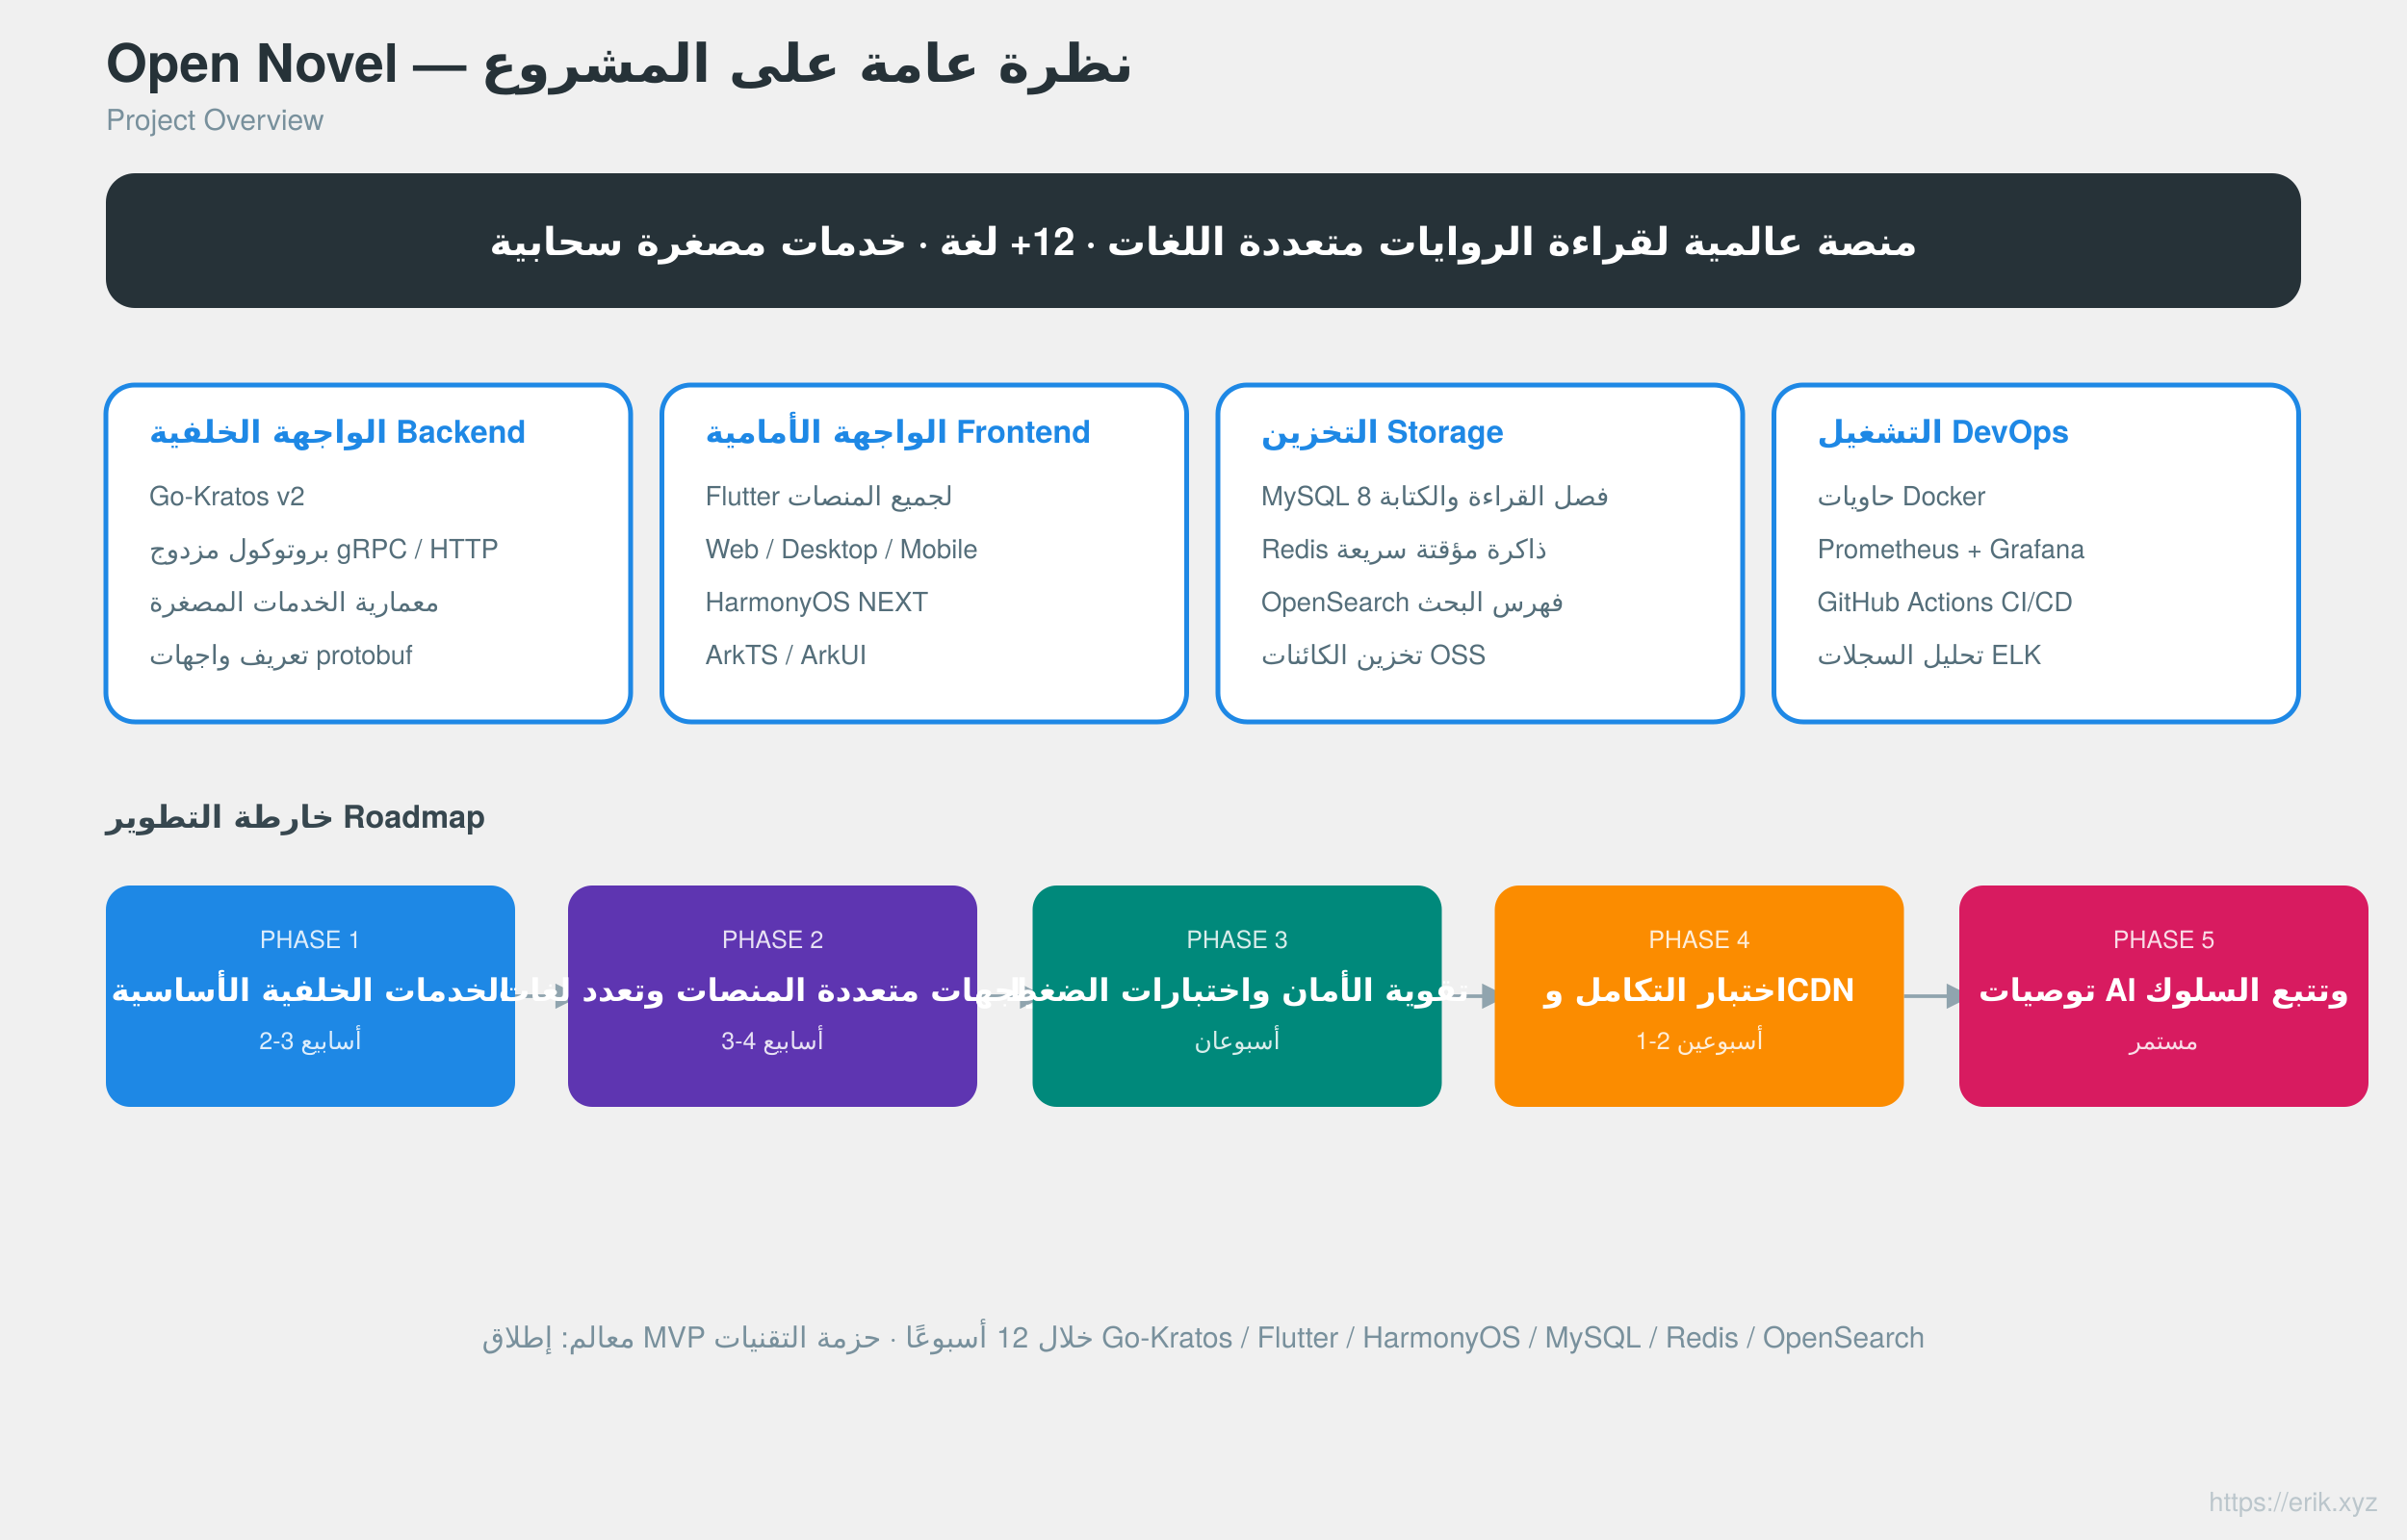
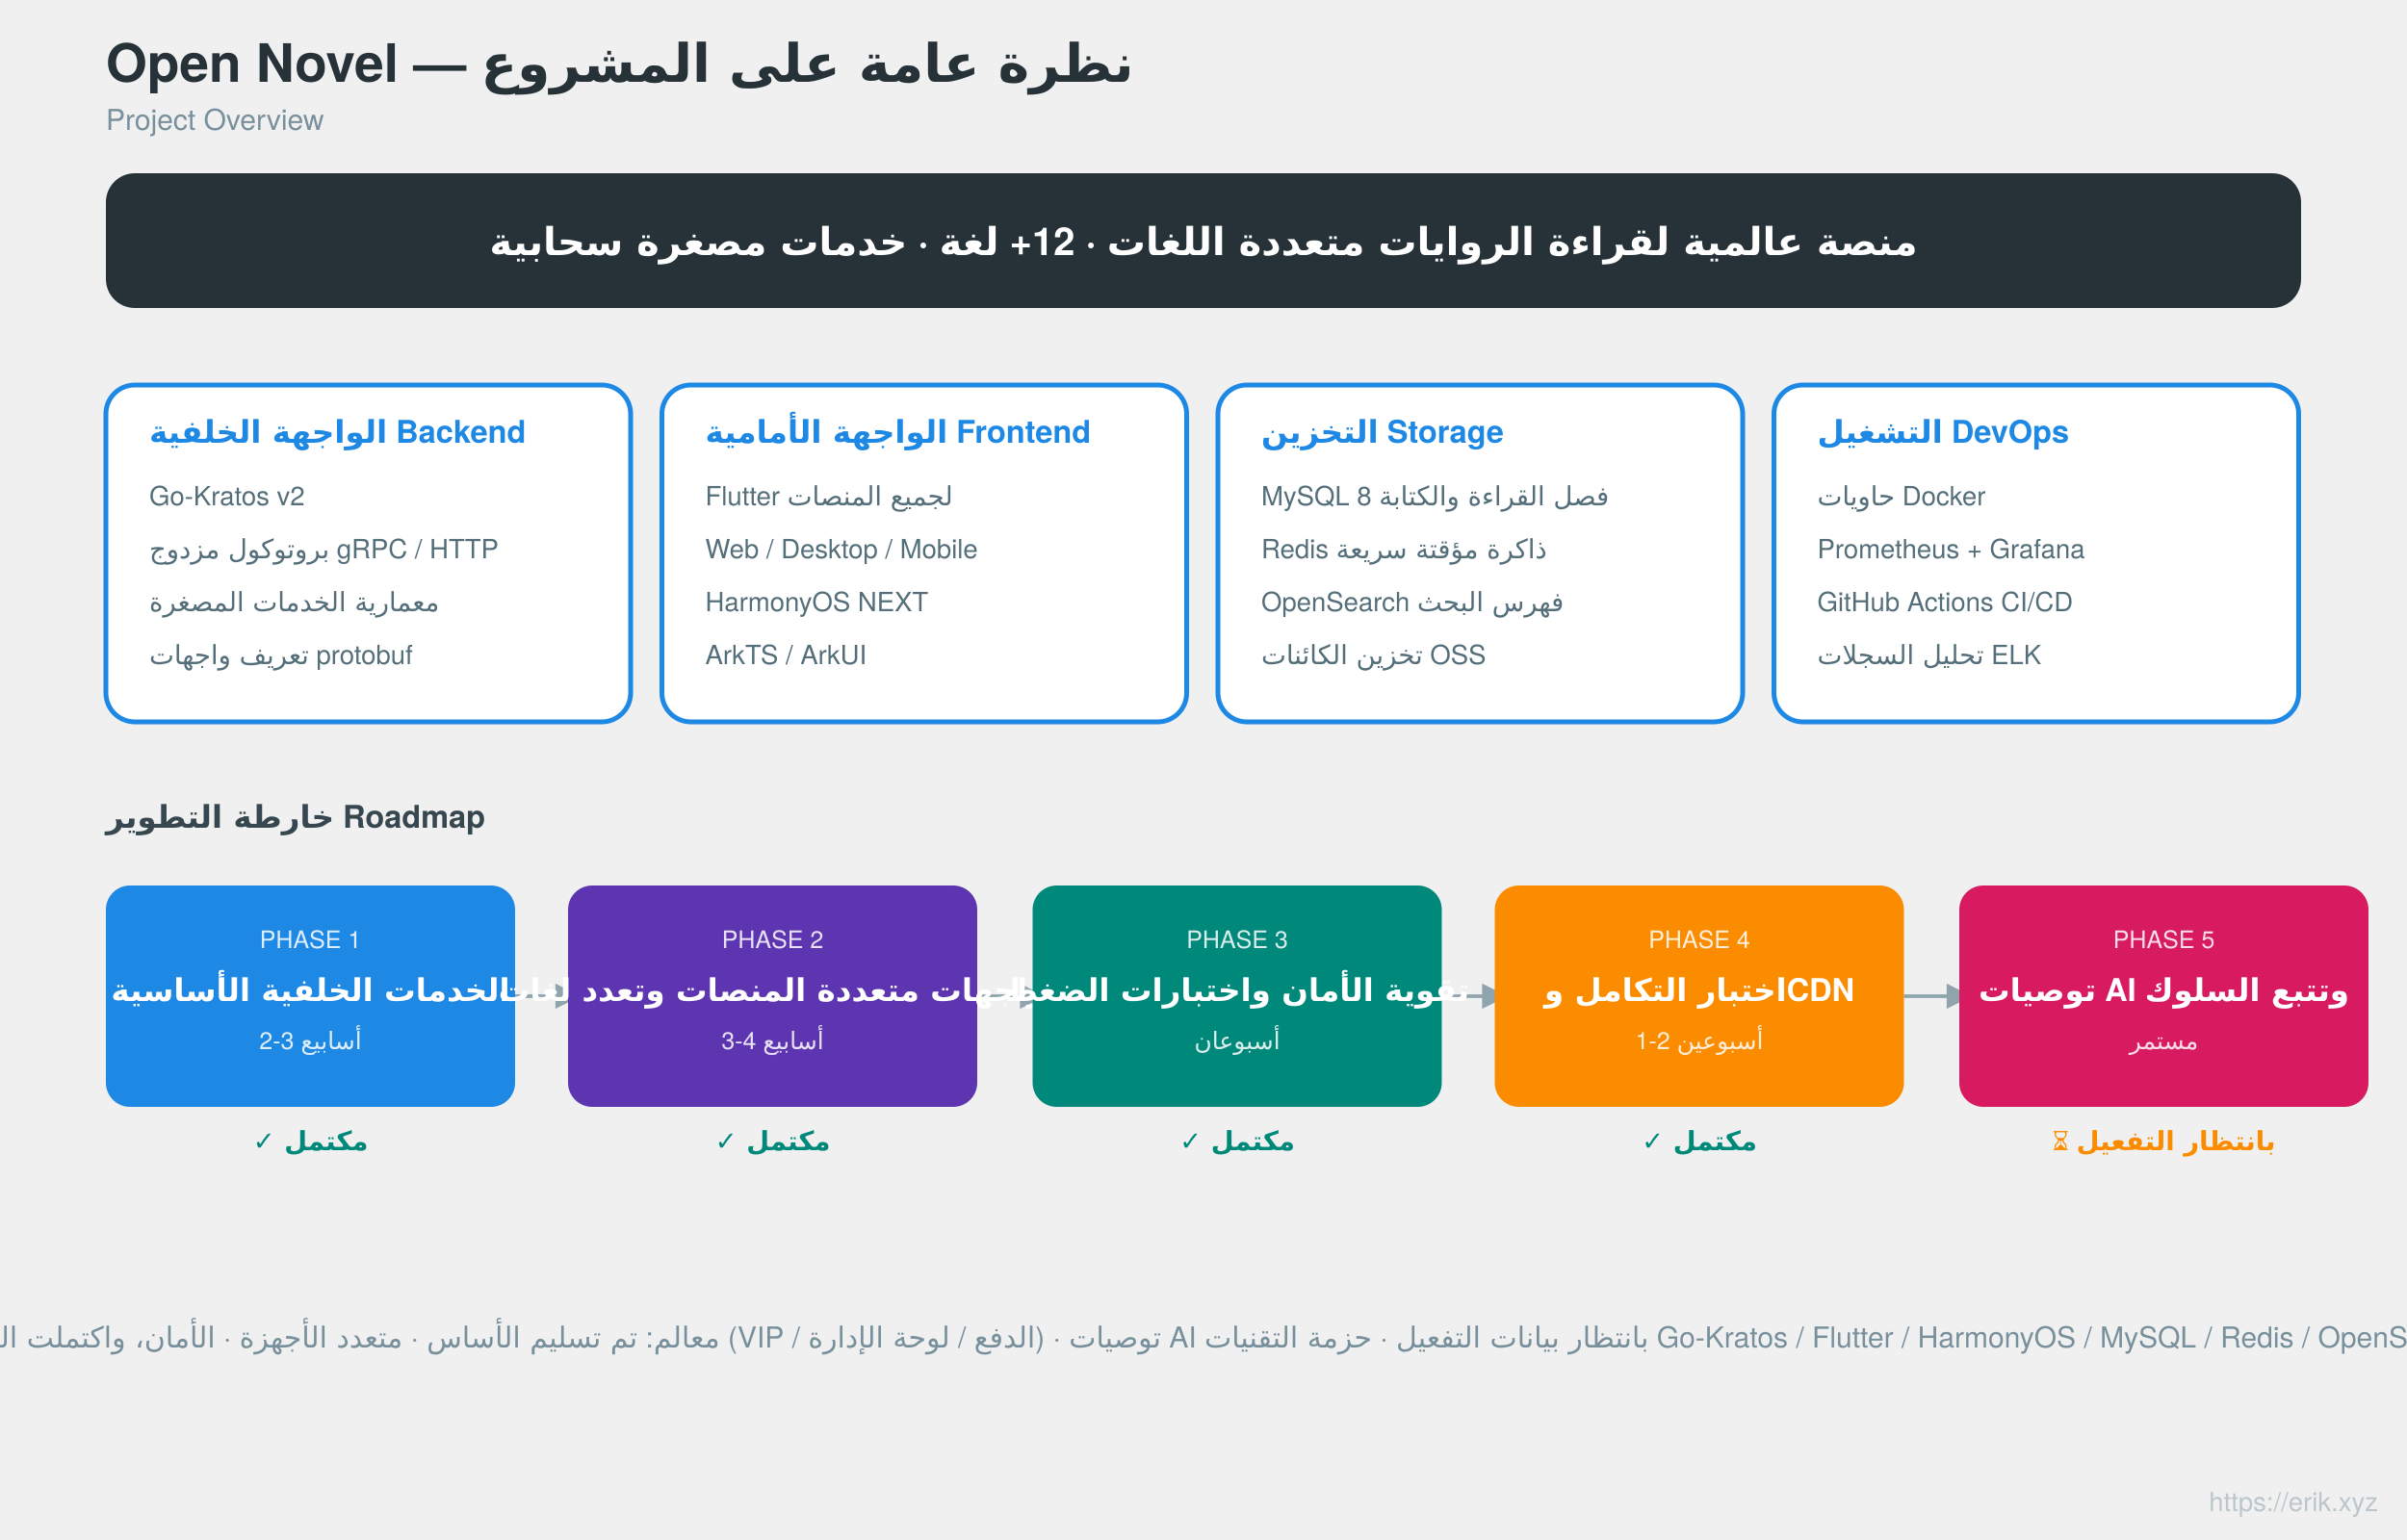
<svg xmlns="http://www.w3.org/2000/svg" width="1000" height="640" viewBox="0 0 1000 640" font-family="'PingFang SC','Microsoft YaHei','Helvetica Neue',sans-serif">
  <defs>
    <marker id="arrow" viewBox="0 0 10 10" refX="5" refY="5" markerWidth="7" markerHeight="7" orient="auto-start-reverse">
      <path d="M 0 0 L 10 5 L 0 10 z" fill="#90a4ae" />
    </marker>
  </defs>
  <text x="44" y="34" font-size="22" font-weight="700" fill="#263238">Open Novel — نظرة عامة على المشروع</text>
  <text x="44" y="54" font-size="12" fill="#78909c">Project Overview</text>
  <rect x="44" y="72" width="912" height="56" rx="12" fill="#263238" />
  <text x="500" y="106" font-size="16" font-weight="600" fill="#ffffff" text-anchor="middle">منصة عالمية لقراءة الروايات متعددة اللغات · 12+ لغة · خدمات مصغرة سحابية</text>
  <g>
    <rect x="44" y="160" width="218" height="140" rx="12" fill="#ffffff" stroke="#1e88e5" stroke-width="2" />
    <text x="62" y="184" font-size="13" font-weight="700" fill="#1e88e5">الواجهة الخلفية Backend</text>
    <text x="62" y="210" font-size="11" fill="#546e7a">Go-Kratos v2</text>
    <text x="62" y="232" font-size="11" fill="#546e7a">بروتوكول مزدوج gRPC / HTTP</text>
    <text x="62" y="254" font-size="11" fill="#546e7a">معمارية الخدمات المصغرة</text>
    <text x="62" y="276" font-size="11" fill="#546e7a">تعريف واجهات protobuf</text>
  </g>
  <g>
    <rect x="275" y="160" width="218" height="140" rx="12" fill="#ffffff" stroke="#1e88e5" stroke-width="2" />
    <text x="293" y="184" font-size="13" font-weight="700" fill="#1e88e5">الواجهة الأمامية Frontend</text>
    <text x="293" y="210" font-size="11" fill="#546e7a">Flutter لجميع المنصات</text>
    <text x="293" y="232" font-size="11" fill="#546e7a">Web / Desktop / Mobile</text>
    <text x="293" y="254" font-size="11" fill="#546e7a">HarmonyOS NEXT</text>
    <text x="293" y="276" font-size="11" fill="#546e7a">ArkTS / ArkUI</text>
  </g>
  <g>
    <rect x="506" y="160" width="218" height="140" rx="12" fill="#ffffff" stroke="#1e88e5" stroke-width="2" />
    <text x="524" y="184" font-size="13" font-weight="700" fill="#1e88e5">التخزين Storage</text>
    <text x="524" y="210" font-size="11" fill="#546e7a">MySQL 8 فصل القراءة والكتابة</text>
    <text x="524" y="232" font-size="11" fill="#546e7a">Redis ذاكرة مؤقتة سريعة</text>
    <text x="524" y="254" font-size="11" fill="#546e7a">OpenSearch فهرس البحث</text>
    <text x="524" y="276" font-size="11" fill="#546e7a">تخزين الكائنات OSS</text>
  </g>
  <g>
    <rect x="737" y="160" width="218" height="140" rx="12" fill="#ffffff" stroke="#1e88e5" stroke-width="2" />
    <text x="755" y="184" font-size="13" font-weight="700" fill="#1e88e5">التشغيل DevOps</text>
    <text x="755" y="210" font-size="11" fill="#546e7a">حاويات Docker</text>
    <text x="755" y="232" font-size="11" fill="#546e7a">Prometheus + Grafana</text>
    <text x="755" y="254" font-size="11" fill="#546e7a">GitHub Actions CI/CD</text>
    <text x="755" y="276" font-size="11" fill="#546e7a">تحليل السجلات ELK</text>
  </g>
  <text x="44" y="344" font-size="13" font-weight="700" fill="#37474f">خارطة التطوير Roadmap</text>
  <line x1="214" y1="414" x2="236" y2="414" stroke="#90a4ae" stroke-width="1.5" marker-end="url(#arrow)" />
  <line x1="406" y1="414" x2="429" y2="414" stroke="#90a4ae" stroke-width="1.5" marker-end="url(#arrow)" />
  <line x1="599" y1="414" x2="621" y2="414" stroke="#90a4ae" stroke-width="1.5" marker-end="url(#arrow)" />
  <line x1="791" y1="414" x2="814" y2="414" stroke="#90a4ae" stroke-width="1.5" marker-end="url(#arrow)" />
  <g>
    <rect x="44" y="368" width="170" height="92" rx="10" fill="#1e88e5" />
    <text x="129" y="394" font-size="10" fill="#ffffff" opacity="0.85" text-anchor="middle">PHASE 1</text>
    <text x="129" y="416" font-size="13" font-weight="600" fill="#ffffff" text-anchor="middle">الخدمات الخلفية الأساسية</text>
    <text x="129" y="436" font-size="10" fill="#ffffff" opacity="0.85" text-anchor="middle">2-3 أسابيع</text>
  </g>
  <g>
    <rect x="236" y="368" width="170" height="92" rx="10" fill="#5e35b1" />
    <text x="321" y="394" font-size="10" fill="#ffffff" opacity="0.85" text-anchor="middle">PHASE 2</text>
    <text x="321" y="416" font-size="13" font-weight="600" fill="#ffffff" text-anchor="middle">واجهات متعددة المنصات وتعدد لغات</text>
    <text x="321" y="436" font-size="10" fill="#ffffff" opacity="0.85" text-anchor="middle">3-4 أسابيع</text>
  </g>
  <g>
    <rect x="429" y="368" width="170" height="92" rx="10" fill="#00897b" />
    <text x="514" y="394" font-size="10" fill="#ffffff" opacity="0.85" text-anchor="middle">PHASE 3</text>
    <text x="514" y="416" font-size="13" font-weight="600" fill="#ffffff" text-anchor="middle">تقوية الأمان واختبارات الضغط</text>
    <text x="514" y="436" font-size="10" fill="#ffffff" opacity="0.85" text-anchor="middle">أسبوعان</text>
  </g>
  <g>
    <rect x="621" y="368" width="170" height="92" rx="10" fill="#fb8c00" />
    <text x="706" y="394" font-size="10" fill="#ffffff" opacity="0.85" text-anchor="middle">PHASE 4</text>
    <text x="706" y="416" font-size="13" font-weight="600" fill="#ffffff" text-anchor="middle">اختبار التكامل وCDN</text>
    <text x="706" y="436" font-size="10" fill="#ffffff" opacity="0.85" text-anchor="middle">1-2 أسبوعين</text>
  </g>
  <g>
    <rect x="814" y="368" width="170" height="92" rx="10" fill="#d81b60" />
    <text x="899" y="394" font-size="10" fill="#ffffff" opacity="0.85" text-anchor="middle">PHASE 5</text>
    <text x="899" y="416" font-size="13" font-weight="600" fill="#ffffff" text-anchor="middle">توصيات AI وتتبع السلوك</text>
    <text x="899" y="436" font-size="10" fill="#ffffff" opacity="0.85" text-anchor="middle">مستمر</text>
  </g>
-   <text x="500" y="560" font-size="12" fill="#78909c" text-anchor="middle">معالم: إطلاق MVP خلال 12 أسبوعًا · حزمة التقنيات Go-Kratos / Flutter / HarmonyOS / MySQL / Redis / OpenSearch</text>
+   <text x="129" y="478" font-size="11" font-weight="600" fill="#00897b" text-anchor="middle">✓ مكتمل</text>
+   <text x="321" y="478" font-size="11" font-weight="600" fill="#00897b" text-anchor="middle">✓ مكتمل</text>
+   <text x="514" y="478" font-size="11" font-weight="600" fill="#00897b" text-anchor="middle">✓ مكتمل</text>
+   <text x="706" y="478" font-size="11" font-weight="600" fill="#00897b" text-anchor="middle">✓ مكتمل</text>
+   <text x="899" y="478" font-size="11" font-weight="600" fill="#fb8c00" text-anchor="middle">⏳ بانتظار التفعيل</text>
+   <text x="500" y="560" font-size="12" fill="#78909c" text-anchor="middle">معالم: تم تسليم الأساس · متعدد الأجهزة · الأمان، واكتملت التجارية (VIP / الدفع / لوحة الإدارة) · توصيات AI بانتظار بيانات التفعيل · حزمة التقنيات Go-Kratos / Flutter / HarmonyOS / MySQL / Redis / OpenSearch</text>
  <text x="988" y="628" font-size="11" fill="#90a4ae" opacity="0.55" text-anchor="end">https://erik.xyz</text>
</svg>
